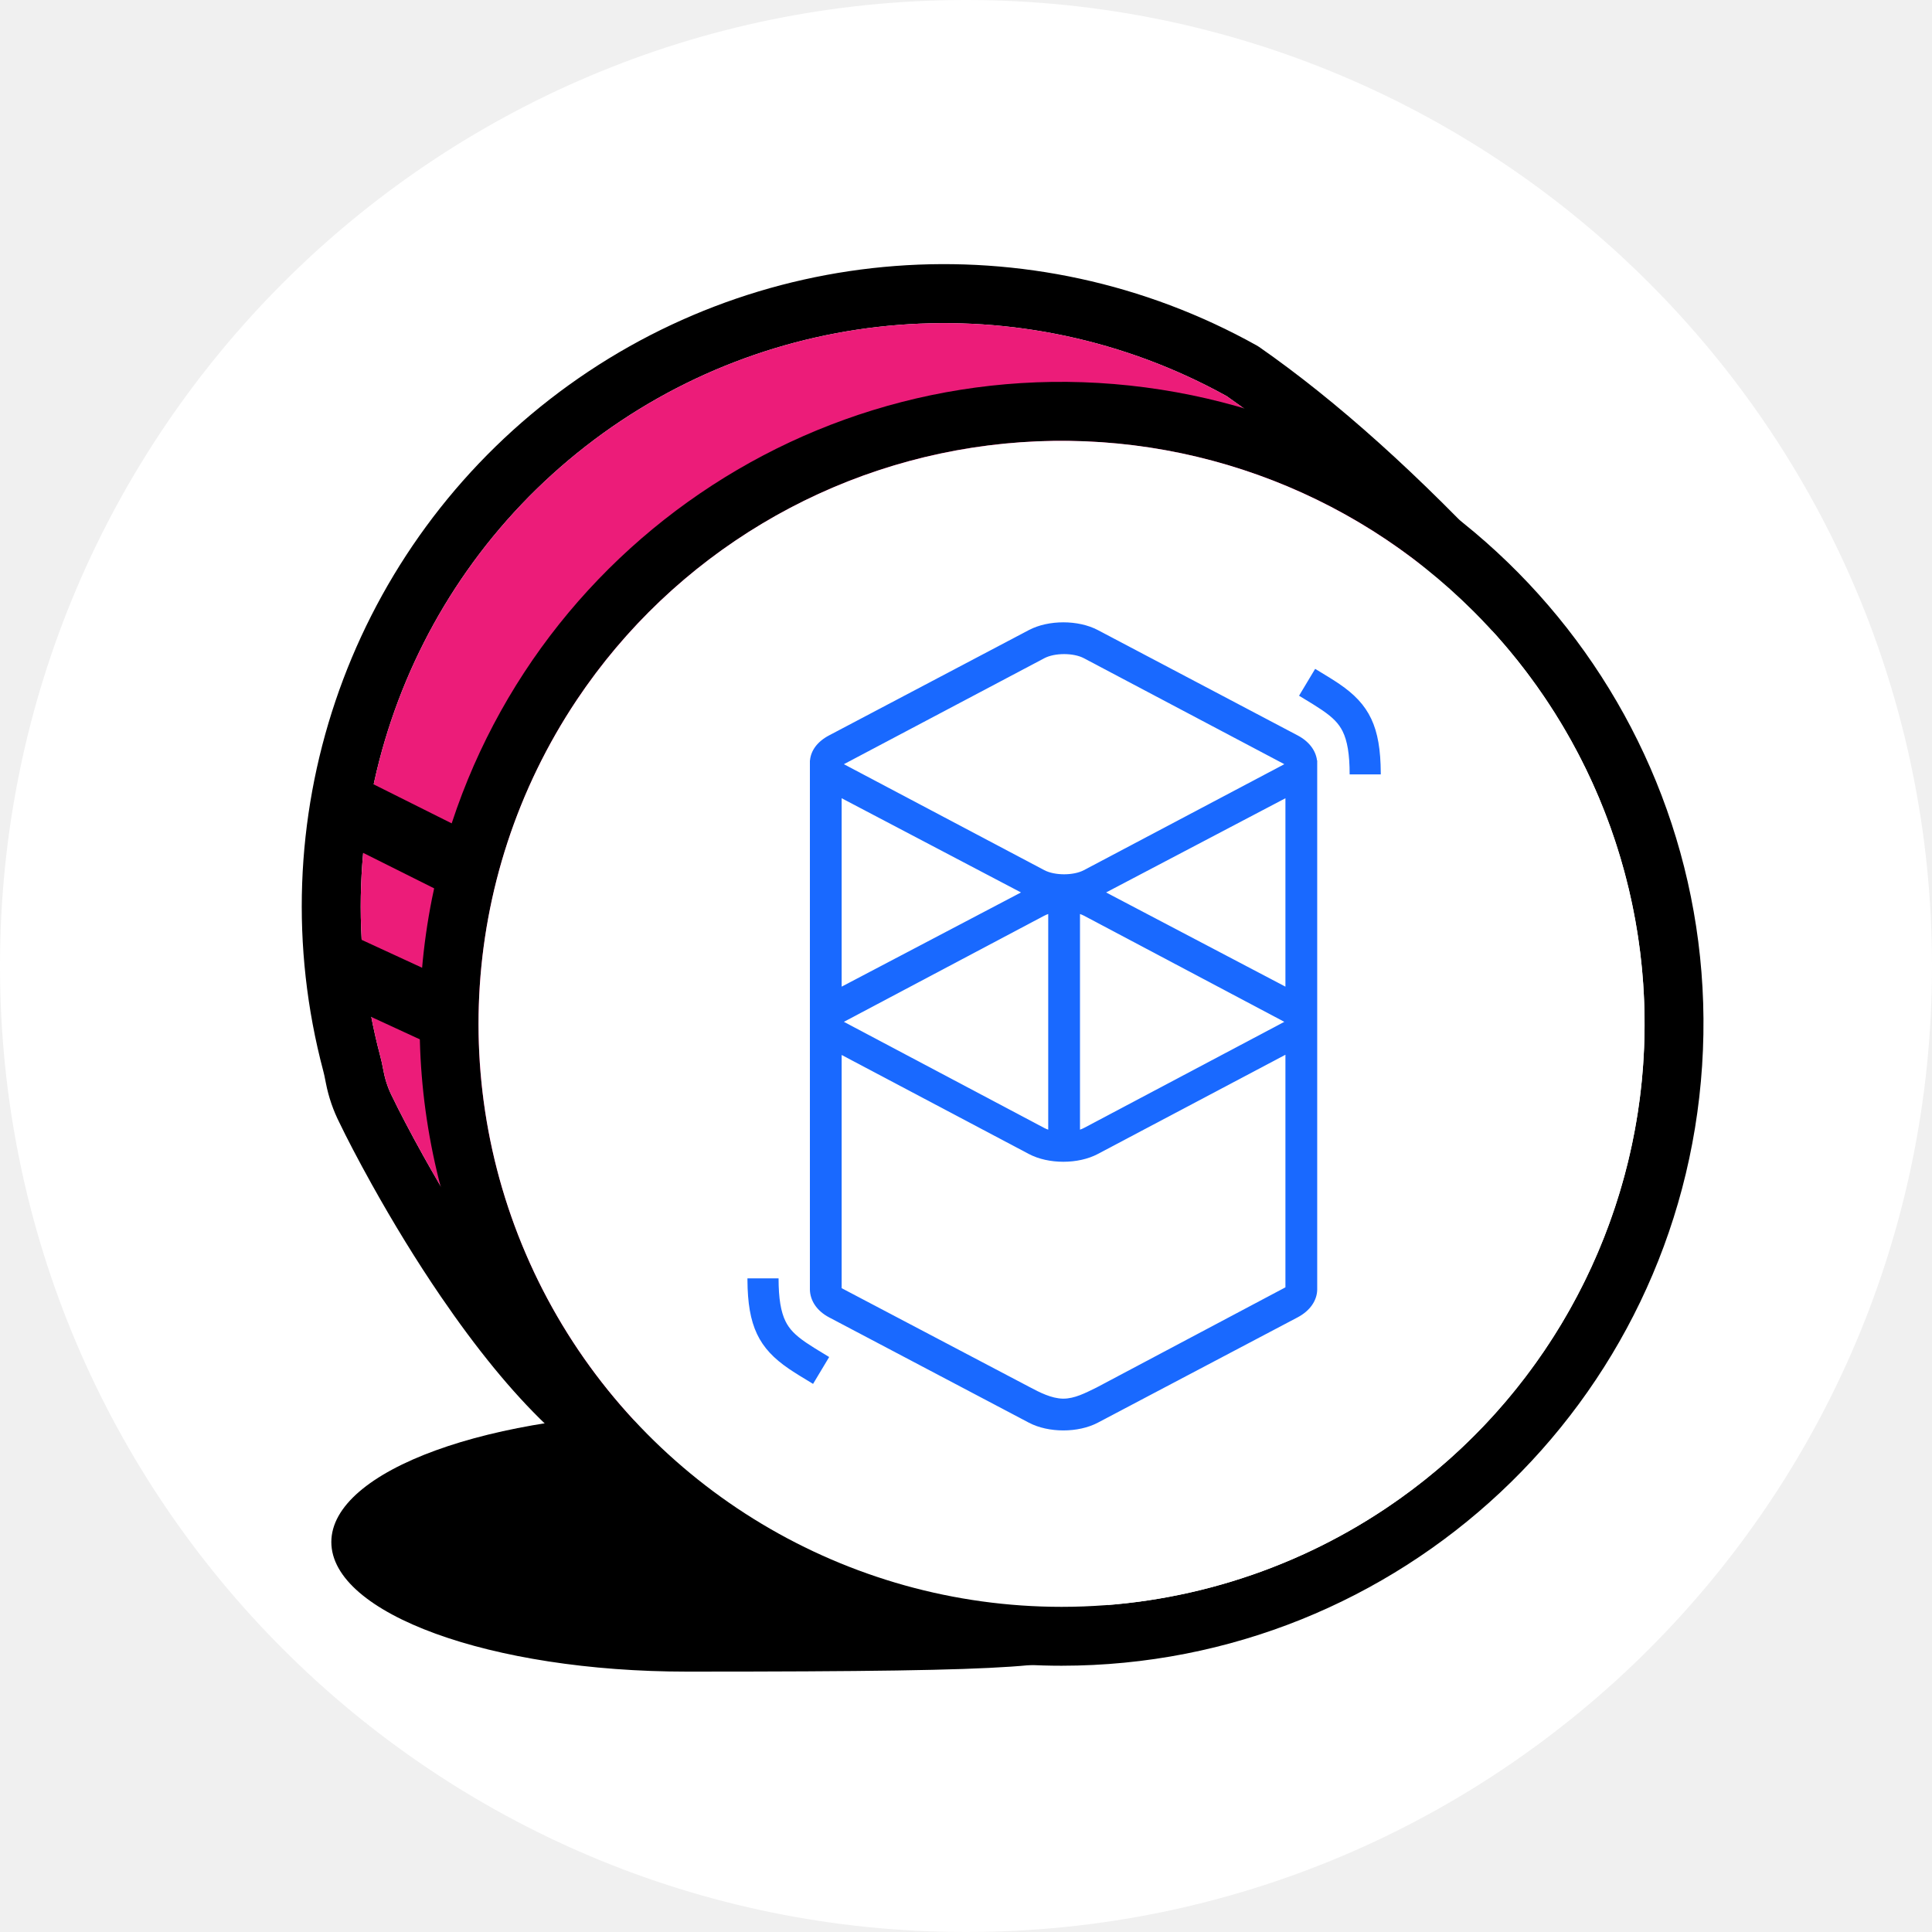
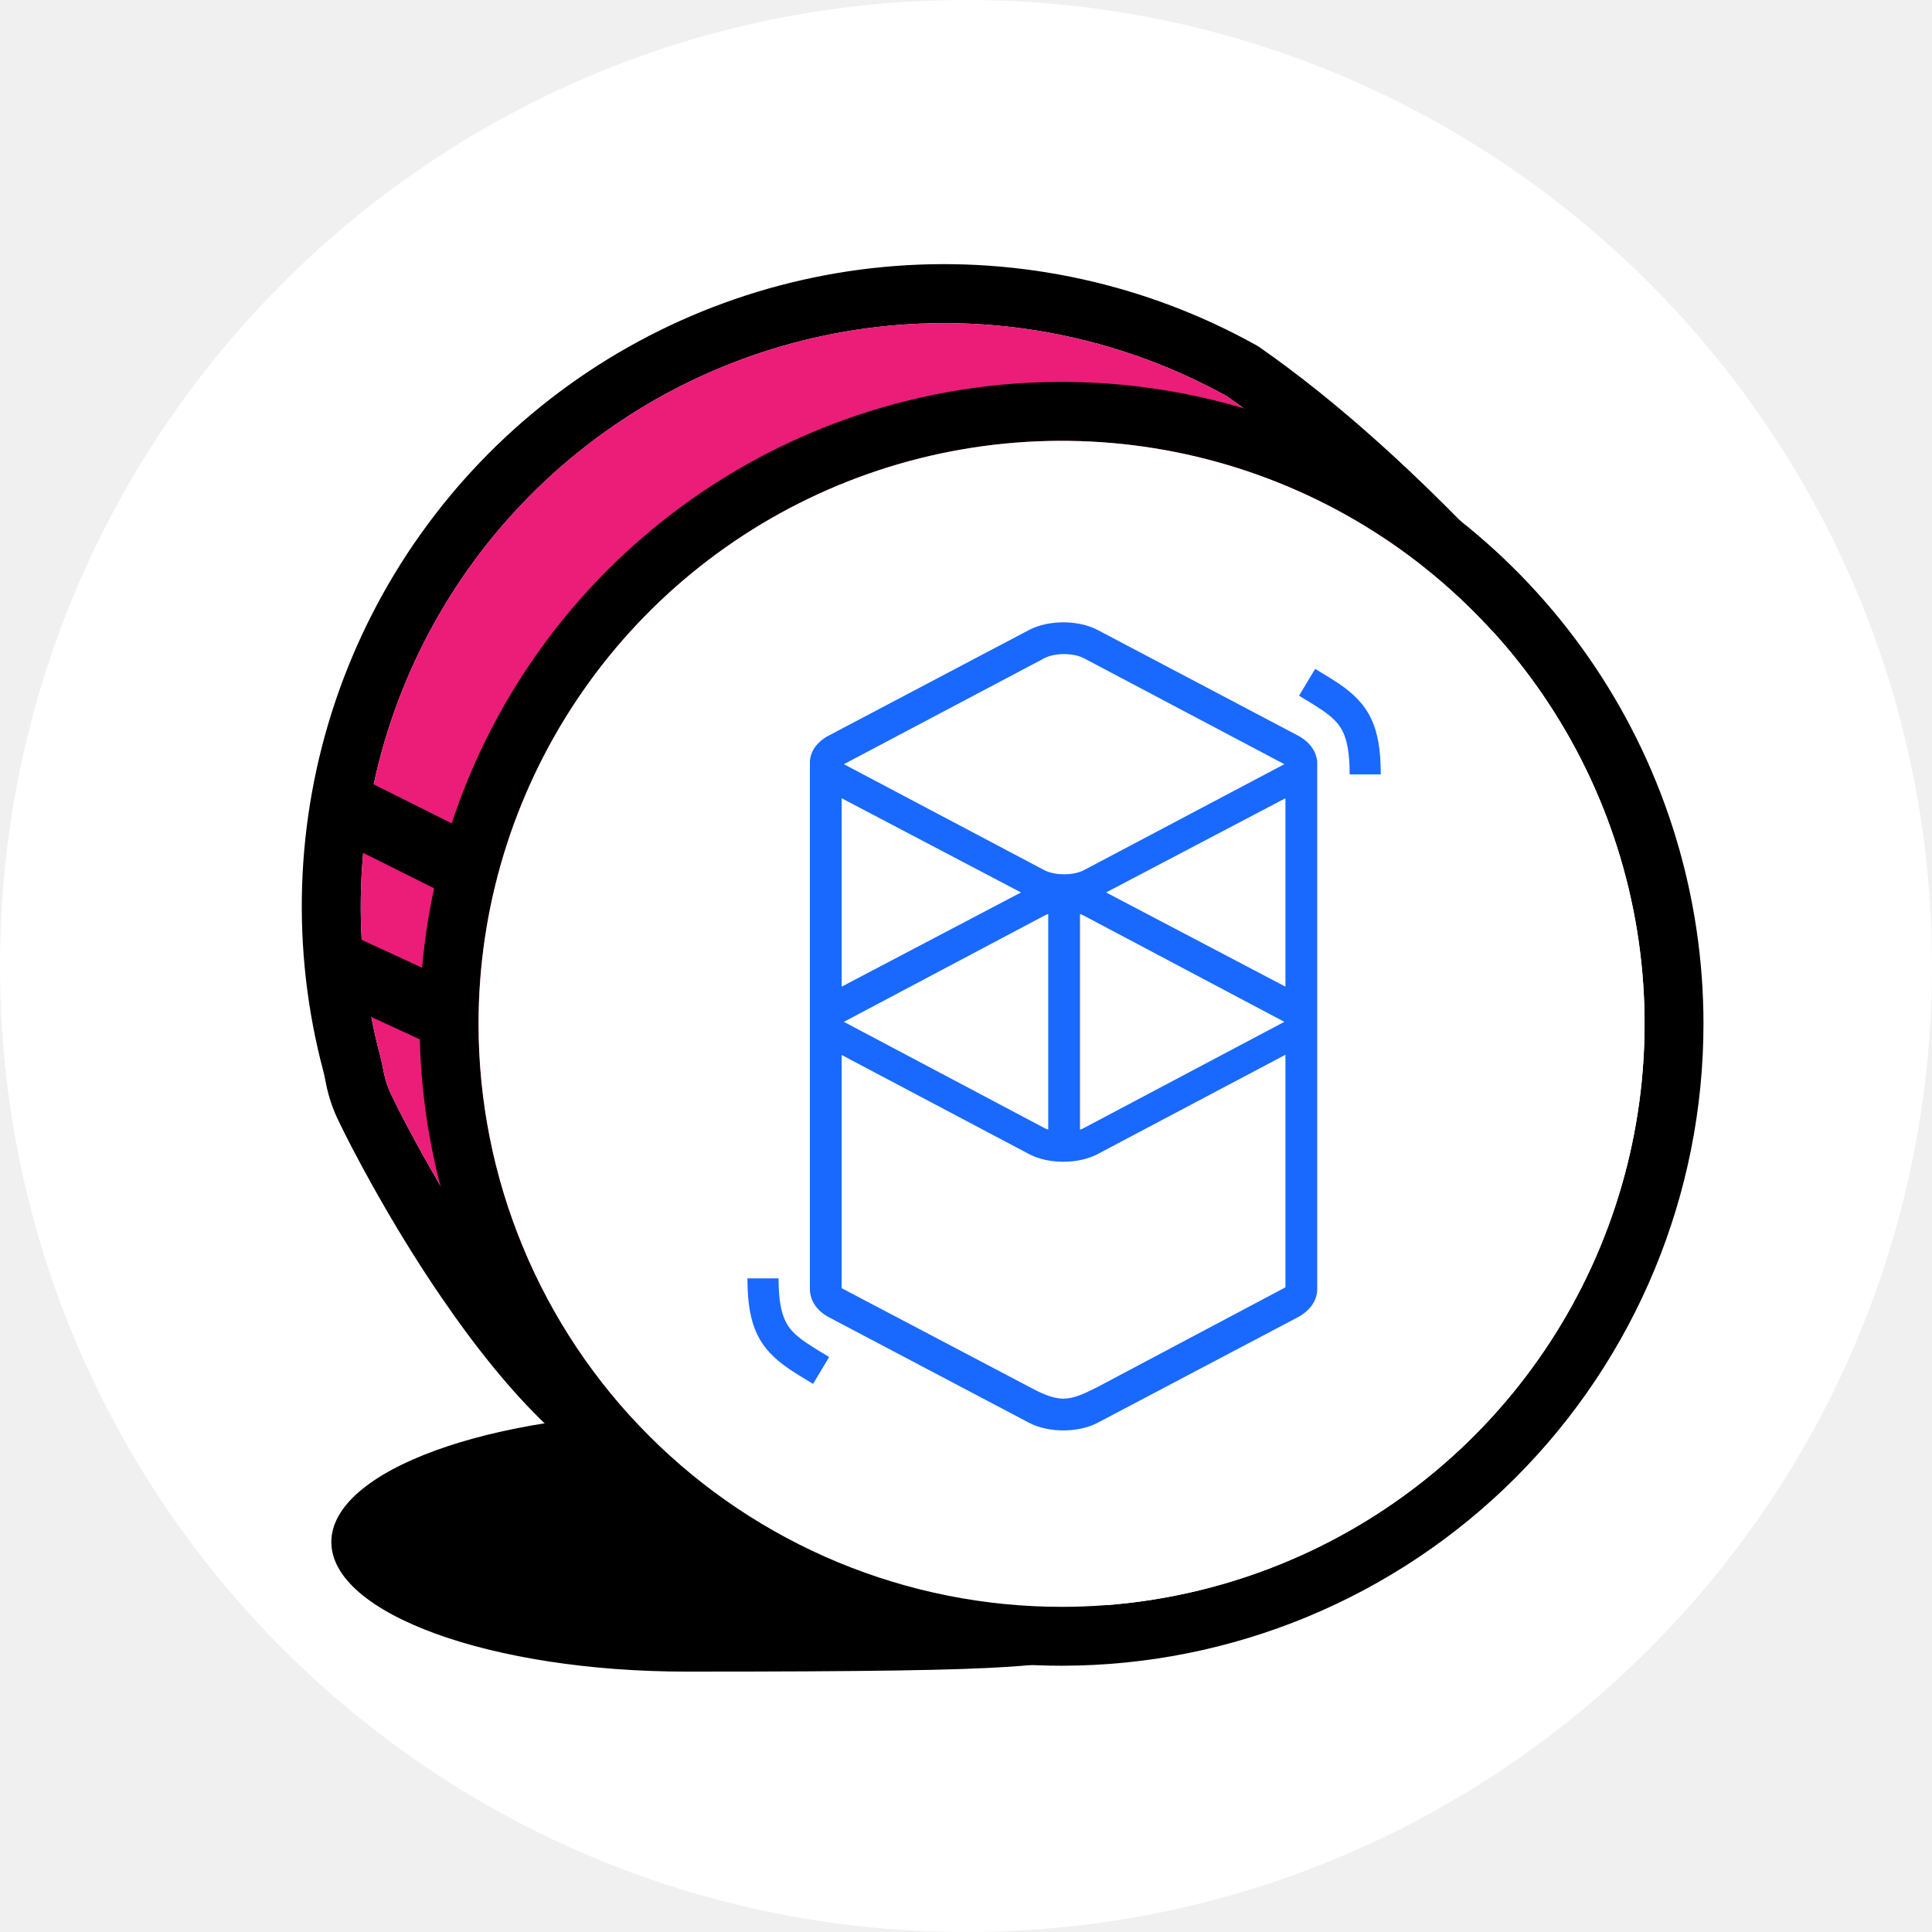
- <svg xmlns="http://www.w3.org/2000/svg" width="256" height="256" fill="none">
-   <path d="M128 256c70.692 0 128-57.308 128-128C256 57.308 198.692 0 128 0 57.308 0 0 57.307 0 128c0 70.692 57.307 128 128 128Z" fill="#fff" />
-   <path d="M91.036 221.498c47.857 0 47.857-.713 55.972-3.121 10.6-3.148-29.94-31.213-55.972-31.213s-47.133 7.685-47.133 17.165 21.1 17.169 47.133 17.169Z" fill="#000" />
-   <path d="m199.706 75.513 2.2 2.372-1.924 2.6c-62.415 84.39-98.37 122.6-113.625 117.474-9.292-3.121-18.61-12.509-27.929-26.141-3.276-4.791-6.35-9.837-9.149-14.858-1.863-3.343-3.44-6.393-4.258-8.11a20.22 20.22 0 0 1-1.835-5.313l-.042-.213c-.146-.753-.2-.99-.306-1.4a85.088 85.088 0 0 1 123.685-96.148l.324.2c10.291 7.167 21.244 17.012 32.859 29.537Zm-37.159-23.02a77.3 77.3 0 0 0-112.166 87.43c.17.636.245.995.424 1.917l.037.189a12.605 12.605 0 0 0 1.223 3.466c.747 1.567 2.248 4.469 4.031 7.67 2.69 4.826 5.643 9.672 8.774 14.252 8.42 12.316 16.77 20.727 23.972 23.147 9.607 3.227 45.774-35.058 102.931-112.1-10.377-10.955-20.119-19.612-29.226-25.971Z" fill="#000" />
-   <path d="M162.546 52.493a77.3 77.3 0 0 0-112.165 87.43c.169.636.245.995.424 1.917l.037.189a12.617 12.617 0 0 0 1.223 3.464c.747 1.567 2.248 4.469 4.03 7.67 2.69 4.826 5.644 9.672 8.775 14.252 8.419 12.316 16.769 20.727 23.972 23.147 9.607 3.227 45.774-35.058 102.931-112.1-10.377-10.955-20.12-19.611-29.227-25.969Z" fill="#EC1C79" />
-   <path d="M140.663 220.718a85.058 85.058 0 0 1-83.422-101.65 85.056 85.056 0 1 1 83.422 101.65Zm0-7.8a77.246 77.246 0 0 0 42.918-13.02 77.248 77.248 0 0 0 11.707-118.857A77.252 77.252 0 0 0 69.29 165.226a77.257 77.257 0 0 0 41.81 41.809 77.254 77.254 0 0 0 29.563 5.88v.003Z" fill="#000" />
-   <path d="M140.662 212.915a77.256 77.256 0 0 0 71.372-47.689 77.25 77.25 0 0 0-16.746-84.188A77.254 77.254 0 0 0 76.43 92.743a77.251 77.251 0 0 0 64.232 120.172Z" fill="#fff" />
-   <path d="M136.331 83.487c2.594-1.368 6.541-1.368 9.135 0l26.472 13.955c1.562.824 2.42 2.051 2.574 3.318h.025v70.147c-.034 1.382-.9 2.755-2.599 3.651l-26.472 13.955c-2.594 1.368-6.541 1.368-9.135 0l-26.471-13.955c-1.692-.892-2.504-2.274-2.544-3.651a4.575 4.575 0 0 1 0-.353v-69.322a3.53 3.53 0 0 1 0-.291v-.181h.012c.117-1.28.936-2.477 2.532-3.318l26.471-13.955Zm33.995 56.273-24.868 13.153c-2.59 1.37-6.532 1.37-9.122 0l-24.813-13.124v30.901l24.813 13.055c1.466.784 2.991 1.549 4.475 1.582l.086.001c1.482.005 2.92-.748 4.379-1.462l25.05-13.288V139.76Zm-67.161 29.627c0 2.689.31 4.456.925 5.701.51 1.032 1.275 1.821 2.671 2.781l.08.054c.307.209.644.427 1.055.684l.485.299 1.488.907-2.134 3.56-1.666-1.015-.28-.173c-.482-.3-.881-.558-1.253-.811-3.981-2.708-5.465-5.66-5.495-11.8v-.187h4.124Zm35.73-48.276a3.834 3.834 0 0 0-.538.23l-26.431 14.001c-.028.014-.054.029-.079.043l-.023.013.042.024.06.033 26.431 14c.164.088.345.164.538.231v-28.575Zm4.21 0v28.575c.193-.067.374-.143.538-.231l26.431-14 .079-.044.023-.013-.042-.023-.06-.033-26.431-14.001a3.834 3.834 0 0 0-.538-.23Zm27.221-15.34-23.762 12.483 23.762 12.482v-24.965Zm-58.803 0v24.965l23.762-12.482-23.762-12.483Zm32.097-18.554c-1.375-.727-3.864-.727-5.24 0l-26.454 13.986a1.867 1.867 0 0 0-.079.044l-.023.013.042.024.06.032 26.454 13.986c1.376.728 3.865.728 5.24 0l26.454-13.986c.028-.014.054-.029.079-.043l.023-.013-.042-.024-.06-.033-26.454-13.986Zm30.645 1.41 1.666 1.015.28.173c.482.3.881.558 1.253.811 3.981 2.708 5.465 5.66 5.495 11.8v.187h-4.124c0-2.689-.31-4.456-.925-5.701-.51-1.033-1.275-1.821-2.671-2.78l-.08-.055a32.578 32.578 0 0 0-1.055-.684l-.485-.3-1.488-.906 2.134-3.56Z" fill="#1969FF" />
-   <path d="M45.07 111.479a4.37 4.37 0 0 1 3.904-7.817l12.485 6.243a4.381 4.381 0 0 1 2.228 2.525 4.37 4.37 0 0 1-6.136 5.292l-12.482-6.243Zm-1.438 20.701a4.38 4.38 0 0 1-2.311-2.454 4.369 4.369 0 0 1 5.973-5.481l12.485 5.762a4.38 4.38 0 0 1 2.312 2.454 4.369 4.369 0 0 1-5.974 5.481l-12.485-5.762Z" fill="#000" />
+ <svg xmlns="http://www.w3.org/2000/svg" width="256" height="256" viewBox="0 0 256 256" fill="none">
+   <path d="M128 256C198.692 256 256 198.692 256 128C256 57.307 198.692 0 128 0C57.307 0 0 57.307 0 128C0 198.692 57.307 256 128 256Z" fill="white" />
+   <path d="M91.036 221.498C138.893 221.498 138.893 220.785 147.008 218.377C157.608 215.229 117.068 187.164 91.036 187.164C65.004 187.164 43.903 194.849 43.903 204.329C43.903 213.809 65.003 221.498 91.036 221.498Z" fill="black" />
+   <path d="M199.706 75.513L201.906 77.885L199.982 80.485C137.567 164.875 101.612 203.085 86.357 197.959C77.065 194.838 67.746 185.45 58.428 171.818C55.152 167.027 52.077 161.981 49.279 156.96C47.416 153.617 45.839 150.567 45.021 148.85C44.165 147.173 43.547 145.385 43.186 143.537L43.144 143.324C42.998 142.571 42.944 142.334 42.838 141.924C38.551 125.778 39.111 108.728 44.449 92.899C49.787 77.07 59.666 63.162 72.855 52.909C86.043 42.657 101.959 36.513 118.615 35.245C135.272 33.976 151.934 37.639 166.523 45.776L166.847 45.976C177.138 53.143 188.091 62.988 199.706 75.513ZM162.547 52.493C149.291 45.152 134.169 41.87 119.063 43.054C103.956 44.237 89.53 49.835 77.579 59.151C65.628 68.466 56.678 81.089 51.842 95.45C47.007 109.811 46.499 125.276 50.381 139.923C50.55 140.559 50.626 140.918 50.805 141.84L50.842 142.029C51.078 143.238 51.49 144.406 52.065 145.495C52.812 147.062 54.313 149.964 56.096 153.165C58.785 157.991 61.739 162.837 64.87 167.417C73.289 179.733 81.639 188.144 88.842 190.564C98.449 193.791 134.616 155.506 191.773 78.464C181.396 67.509 171.654 58.852 162.547 52.493Z" fill="black" />
+   <path d="M162.546 52.493C149.29 45.153 134.168 41.87 119.062 43.054C103.955 44.238 89.53 49.836 77.579 59.151C65.628 68.467 56.678 81.09 51.842 95.45C47.007 109.811 46.499 125.276 50.381 139.923C50.55 140.559 50.626 140.918 50.805 141.84L50.842 142.029C51.078 143.237 51.49 144.404 52.065 145.493C52.812 147.06 54.313 149.962 56.096 153.163C58.785 157.989 61.739 162.835 64.87 167.415C73.289 179.731 81.639 188.142 88.842 190.562C98.449 193.789 134.616 155.504 191.773 78.462C181.396 67.507 171.653 58.851 162.546 52.493Z" fill="#EC1C79" />
+   <path d="M140.663 220.718C123.84 220.718 107.396 215.73 93.408 206.383C79.421 197.037 68.519 183.753 62.081 168.212C55.644 152.67 53.959 135.568 57.241 119.068C60.523 102.569 68.624 87.414 80.519 75.518C92.415 63.623 107.57 55.522 124.069 52.24C140.569 48.958 157.671 50.643 173.212 57.081C188.754 63.518 202.038 74.42 211.384 88.407C220.731 102.395 225.719 118.84 225.719 135.662C225.719 158.22 216.758 179.855 200.807 195.806C184.856 211.757 163.221 220.718 140.663 220.718ZM140.663 212.918C155.942 212.918 170.877 208.387 183.581 199.898C196.285 191.41 206.187 179.345 212.034 165.229C217.88 151.113 219.41 135.581 216.43 120.595C213.449 105.61 206.092 91.845 195.288 81.041C184.484 70.237 170.72 62.88 155.735 59.899C140.749 56.918 125.217 58.447 111.101 64.294C96.985 70.14 84.919 80.041 76.431 92.745C67.942 105.449 63.411 120.384 63.41 135.663C63.41 145.808 65.408 155.854 69.29 165.226C73.173 174.599 78.863 183.115 86.037 190.289C93.21 197.462 101.727 203.153 111.1 207.035C120.472 210.917 130.518 212.915 140.663 212.915V212.918Z" fill="black" />
+   <path d="M140.662 212.915C155.941 212.915 170.877 208.384 183.581 199.896C196.285 191.407 206.187 179.342 212.034 165.226C217.881 151.11 219.411 135.578 216.43 120.592C213.449 105.607 206.092 91.842 195.288 81.038C184.484 70.234 170.719 62.876 155.734 59.895C140.749 56.915 125.216 58.444 111.1 64.291C96.984 70.138 84.919 80.039 76.43 92.743C67.941 105.447 63.41 120.383 63.41 135.662C63.41 145.807 65.408 155.853 69.29 165.225C73.172 174.598 78.863 183.114 86.036 190.288C93.21 197.462 101.726 203.152 111.099 207.034C120.472 210.917 130.517 212.915 140.662 212.915Z" fill="white" />
+   <path d="M136.331 83.487C138.925 82.119 142.872 82.119 145.466 83.487L171.938 97.442C173.5 98.266 174.358 99.493 174.512 100.76H174.537V170.907C174.503 172.289 173.637 173.662 171.938 174.558L145.466 188.513C142.872 189.881 138.925 189.881 136.331 188.513L109.86 174.558C108.168 173.666 107.356 172.284 107.316 170.907C107.312 170.766 107.311 170.65 107.316 170.554L107.316 101.232C107.312 101.135 107.312 101.038 107.316 100.941L107.316 100.76H107.328C107.445 99.479 108.264 98.283 109.86 97.442L136.331 83.487ZM170.326 139.76L145.458 152.913C142.868 154.283 138.926 154.283 136.336 152.913L111.523 139.789V170.69L136.336 183.745C137.802 184.529 139.327 185.294 140.811 185.327L140.897 185.328C142.379 185.333 143.817 184.58 145.276 183.866L170.326 170.578V139.76ZM103.165 169.387C103.165 172.076 103.475 173.843 104.09 175.088C104.6 176.12 105.365 176.909 106.761 177.869L106.841 177.923C107.148 178.132 107.485 178.35 107.896 178.607L108.381 178.906L109.869 179.813L107.735 183.373L106.069 182.358L105.789 182.185C105.307 181.885 104.908 181.627 104.536 181.374C100.555 178.666 99.071 175.714 99.041 169.574L99.041 169.387H103.165ZM138.895 121.111C138.702 121.178 138.521 121.254 138.357 121.341L111.926 135.342C111.898 135.356 111.872 135.371 111.847 135.385L111.824 135.398L111.866 135.422L111.926 135.455L138.357 149.455C138.521 149.543 138.702 149.619 138.895 149.686V121.111ZM143.105 121.111V149.686C143.298 149.619 143.479 149.543 143.643 149.455L170.074 135.455C170.102 135.44 170.128 135.426 170.153 135.411L170.176 135.398L170.134 135.375L170.074 135.342L143.643 121.341C143.479 121.254 143.298 121.178 143.105 121.111ZM170.326 105.771L146.564 118.254L170.326 130.736V105.771ZM111.523 105.771V130.736L135.285 118.254L111.523 105.771ZM143.62 87.217C142.245 86.49 139.756 86.49 138.38 87.217L111.926 101.203C111.898 101.218 111.872 101.232 111.847 101.247L111.824 101.26L111.866 101.284L111.926 101.316L138.38 115.302C139.756 116.03 142.245 116.03 143.62 115.302L170.074 101.316C170.102 101.302 170.128 101.287 170.153 101.273L170.176 101.26L170.134 101.236L170.074 101.203L143.62 87.217ZM174.265 88.627L175.931 89.642L176.211 89.815C176.693 90.115 177.092 90.373 177.464 90.626C181.445 93.334 182.929 96.286 182.959 102.426L182.959 102.613H178.835C178.835 99.924 178.525 98.157 177.91 96.912C177.4 95.879 176.635 95.091 175.239 94.131L175.159 94.077C174.852 93.868 174.515 93.65 174.104 93.393L173.619 93.094L172.131 92.187L174.265 88.627Z" fill="#1969FF" />
+   <path d="M45.069 111.479C44.057 110.947 43.294 110.039 42.944 108.951C42.593 107.863 42.683 106.681 43.194 105.658C43.705 104.635 44.596 103.854 45.676 103.481C46.757 103.107 47.941 103.172 48.974 103.662L61.459 109.905C61.979 110.158 62.444 110.511 62.826 110.944C63.208 111.378 63.501 111.883 63.687 112.43C63.873 112.977 63.948 113.556 63.909 114.133C63.87 114.709 63.716 115.273 63.458 115.79C63.199 116.307 62.841 116.767 62.403 117.145C61.965 117.522 61.457 117.809 60.908 117.989C60.358 118.169 59.779 118.238 59.203 118.192C58.627 118.146 58.065 117.986 57.551 117.722L45.069 111.479Z" fill="black" />
+   <path d="M43.632 132.18C43.103 131.944 42.627 131.606 42.23 131.185C41.833 130.764 41.524 130.268 41.321 129.726C41.117 129.185 41.023 128.608 41.044 128.029C41.065 127.451 41.201 126.883 41.443 126.357C41.686 125.832 42.03 125.36 42.456 124.969C42.883 124.577 43.383 124.275 43.927 124.078C44.471 123.882 45.049 123.795 45.627 123.824C46.205 123.852 46.772 123.996 47.294 124.245L59.779 130.007C60.308 130.243 60.784 130.581 61.181 131.002C61.578 131.423 61.887 131.919 62.091 132.461C62.294 133.002 62.388 133.579 62.367 134.158C62.346 134.736 62.21 135.304 61.968 135.83C61.725 136.355 61.381 136.827 60.955 137.218C60.528 137.61 60.028 137.912 59.484 138.109C58.94 138.305 58.362 138.392 57.784 138.363C57.206 138.335 56.639 138.191 56.117 137.942L43.632 132.18Z" fill="black" />
</svg>
